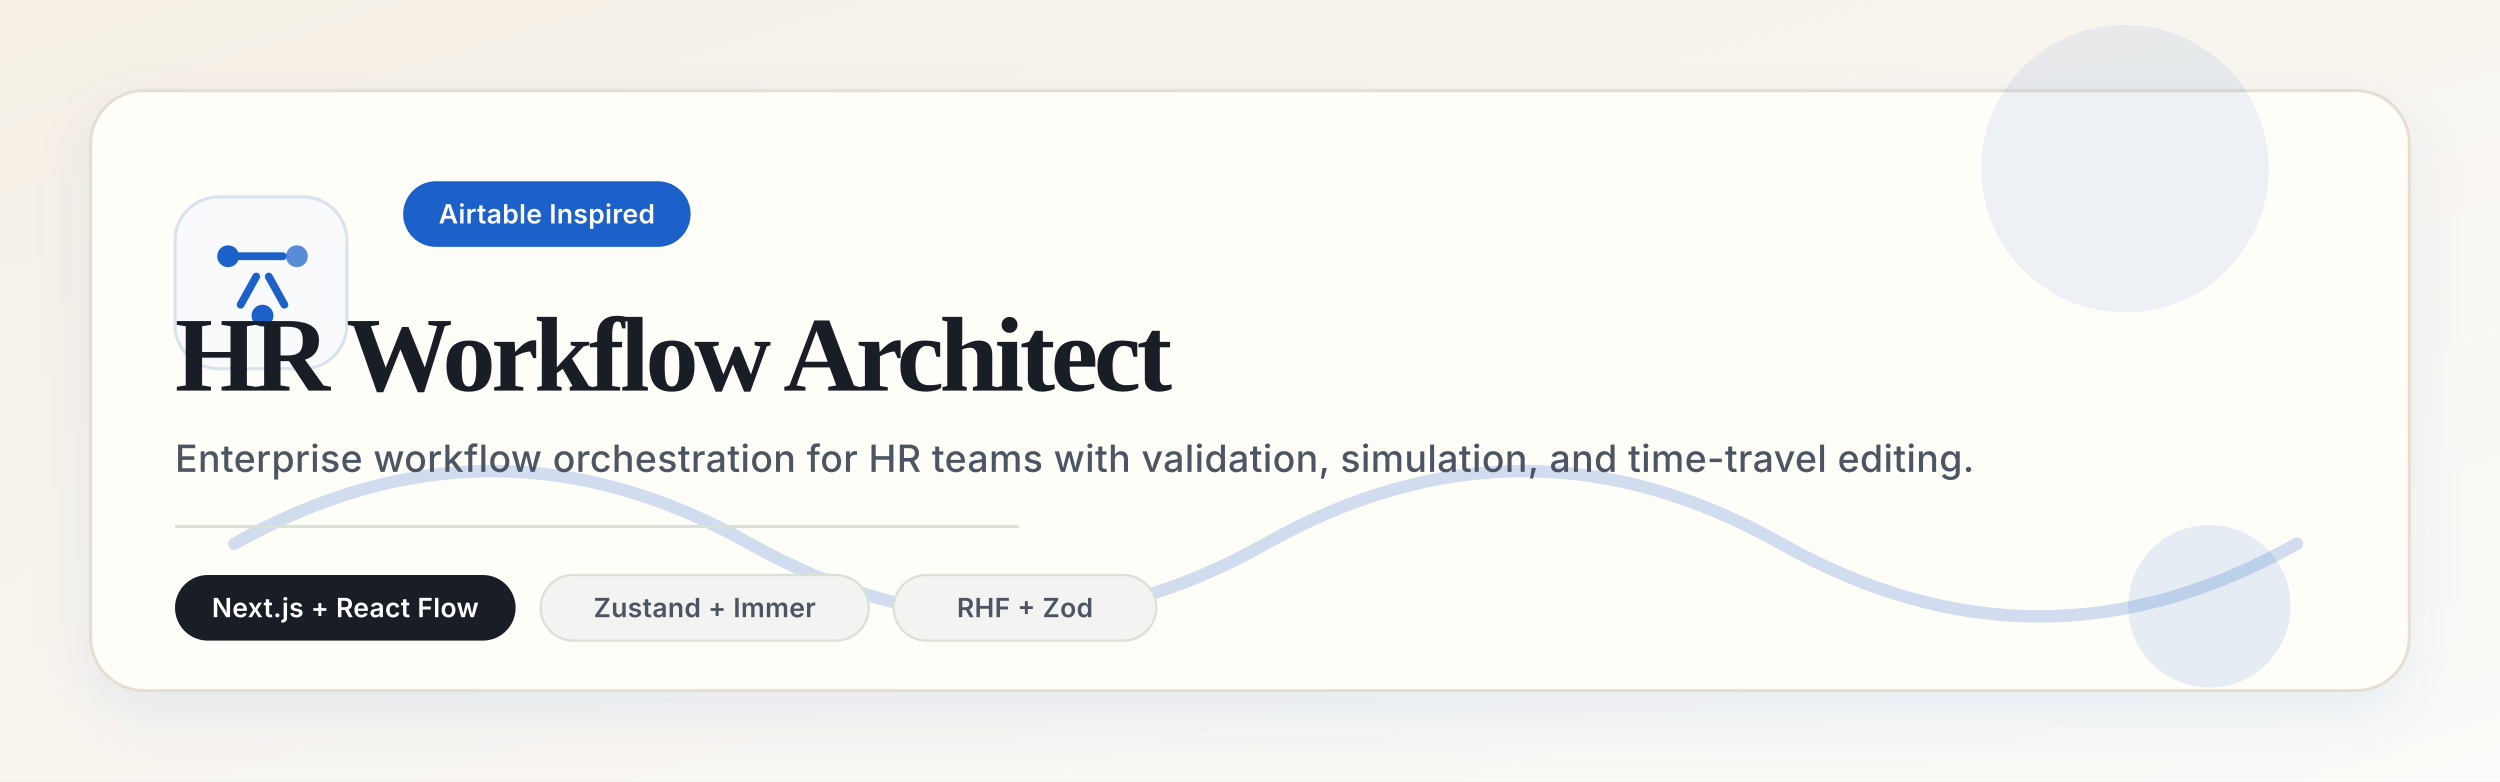
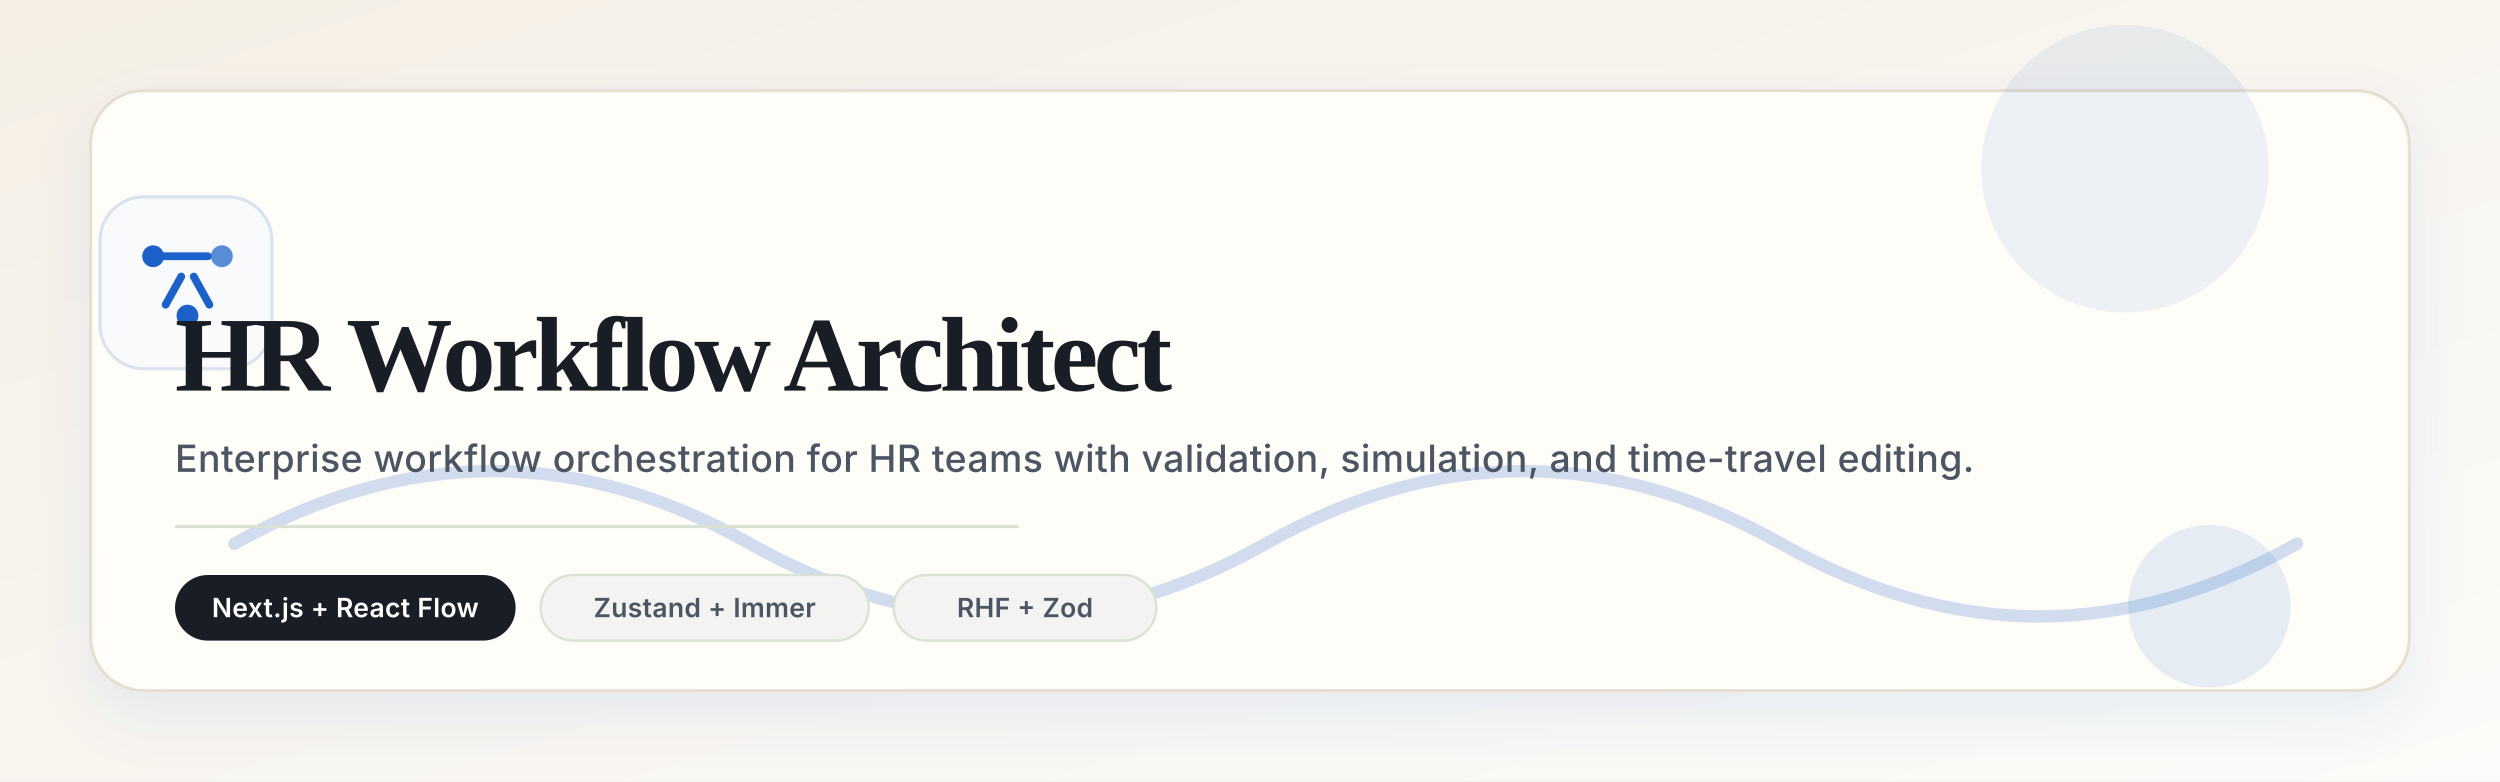
<svg xmlns="http://www.w3.org/2000/svg" viewBox="0 0 1600 500" role="img" aria-labelledby="title desc">
  <defs>
    <linearGradient id="bg" x1="0" y1="0" x2="1" y2="1">
      <stop offset="0%" stop-color="#f5efe5" />
      <stop offset="100%" stop-color="#fbfbf9" />
    </linearGradient>
    <filter id="cardShadow" x="-20%" y="-20%" width="140%" height="140%">
      <feDropShadow dx="0" dy="16" stdDeviation="18" flood-color="#1b61c9" flood-opacity="0.08" />
    </filter>
  </defs>
  <rect width="1600" height="500" fill="url(#bg)" />
  <g filter="url(#cardShadow)">
    <rect x="58" y="58" width="1484" height="384" rx="34" fill="#fffdf8" stroke="#e6dfd1" stroke-width="2" />
  </g>
  <circle cx="1360" cy="108" r="92" fill="#1b61c9" opacity="0.08" />
  <circle cx="1414" cy="388" r="52" fill="#1b61c9" opacity="0.11" />
  <path d="M150 348c110-62 220-62 330 0s220 62 330 0 220-62 330 0 220 62 330 0" fill="none" stroke="#1b61c9" stroke-width="8" stroke-linecap="round" opacity="0.2" />
-   <g transform="translate(112 126)">
+   <g transform="translate(64 126)">
    <rect x="0" y="0" width="110" height="110" rx="28" fill="#f8fafc" stroke="#d9e2ef" stroke-width="2" />
    <circle cx="34" cy="38" r="7" fill="#1b61c9" />
    <circle cx="78" cy="38" r="7" fill="#1b61c9" opacity="0.72" />
    <circle cx="56" cy="76" r="7" fill="#1b61c9" />
    <path d="M41 38h28M42 69l10-18M70 69l-10-18" fill="none" stroke="#1b61c9" stroke-width="5" stroke-linecap="round" stroke-linejoin="round" />
-   </g>
-   <g transform="translate(258 116)">
-     <rect x="0" y="0" width="184" height="42" rx="21" fill="#1b61c9" />
-     <text x="92" y="27" text-anchor="middle" fill="#ffffff" font-family="Inter, ui-sans-serif, system-ui, -apple-system, Segoe UI, Roboto, sans-serif" font-size="17" font-weight="600" letter-spacing="0.01em">Airtable Inspired</text>
  </g>
  <text x="112" y="250" fill="#181d26" font-family="Georgia, 'Times New Roman', serif" font-size="68" font-weight="700" letter-spacing="-0.04em">HR Workflow Architect</text>
  <text x="112" y="302" fill="#4b5563" font-family="Inter, ui-sans-serif, system-ui, -apple-system, Segoe UI, Roboto, sans-serif" font-size="24" font-weight="500" letter-spacing="0.01em">Enterprise workflow orchestration for HR teams with validation, simulation, and time-travel editing.</text>
  <rect x="112" y="336" width="540" height="2" fill="#d9e2d5" />
  <g transform="translate(112 368)">
    <rect x="0" y="0" width="218" height="42" rx="21" fill="#181d26" />
    <text x="109" y="27" text-anchor="middle" fill="#ffffff" font-family="Inter, ui-sans-serif, system-ui, -apple-system, Segoe UI, Roboto, sans-serif" font-size="17" font-weight="600" letter-spacing="0.01em">Next.js + React Flow</text>
  </g>
  <g transform="translate(346 368)">
    <rect x="0" y="0" width="210" height="42" rx="21" fill="#f3f4f1" stroke="#d9e2d4" stroke-width="1.5" />
    <text x="105" y="27" text-anchor="middle" fill="#4b5563" font-family="Inter, ui-sans-serif, system-ui, -apple-system, Segoe UI, Roboto, sans-serif" font-size="17" font-weight="600" letter-spacing="0.01em">Zustand + Immer</text>
  </g>
  <g transform="translate(572 368)">
    <rect x="0" y="0" width="168" height="42" rx="21" fill="#f3f4f1" stroke="#d9e2d4" stroke-width="1.5" />
    <text x="84" y="27" text-anchor="middle" fill="#4b5563" font-family="Inter, ui-sans-serif, system-ui, -apple-system, Segoe UI, Roboto, sans-serif" font-size="17" font-weight="600" letter-spacing="0.01em">RHF + Zod</text>
  </g>
</svg>
